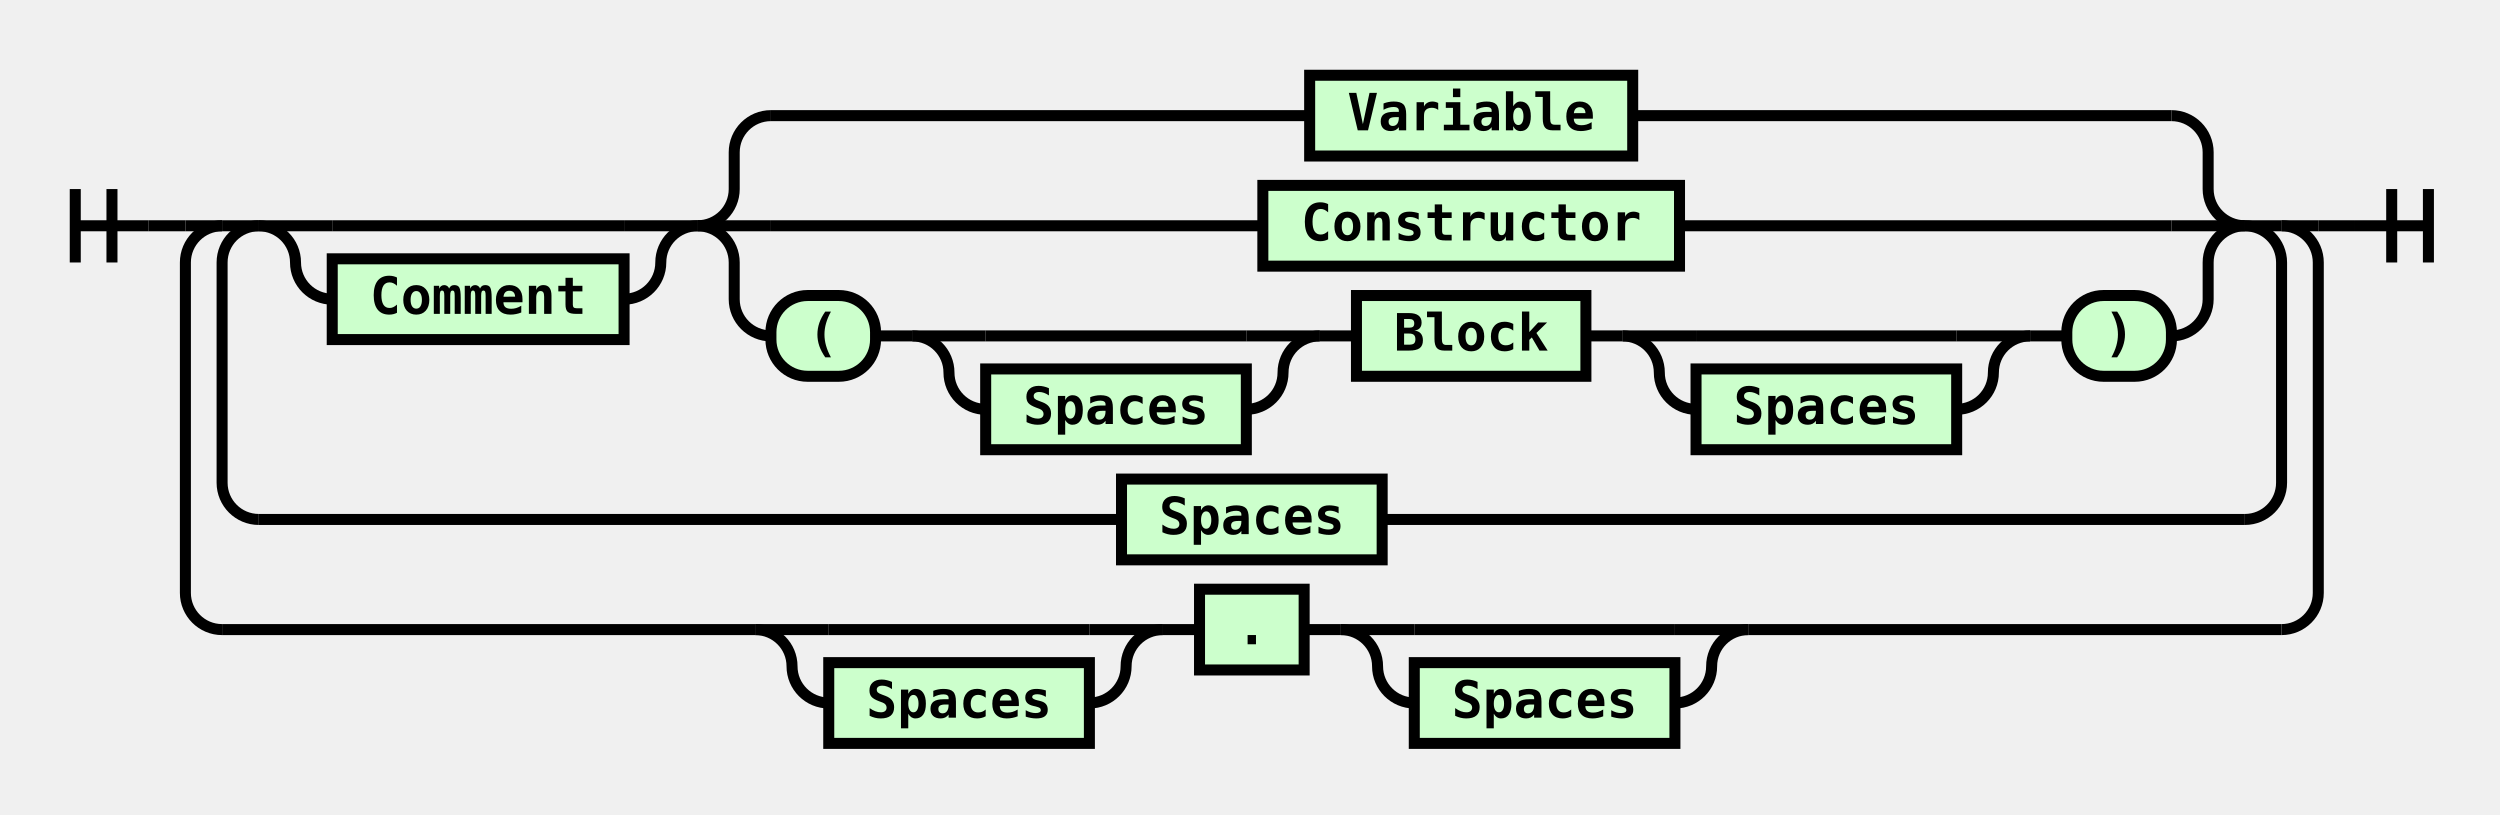
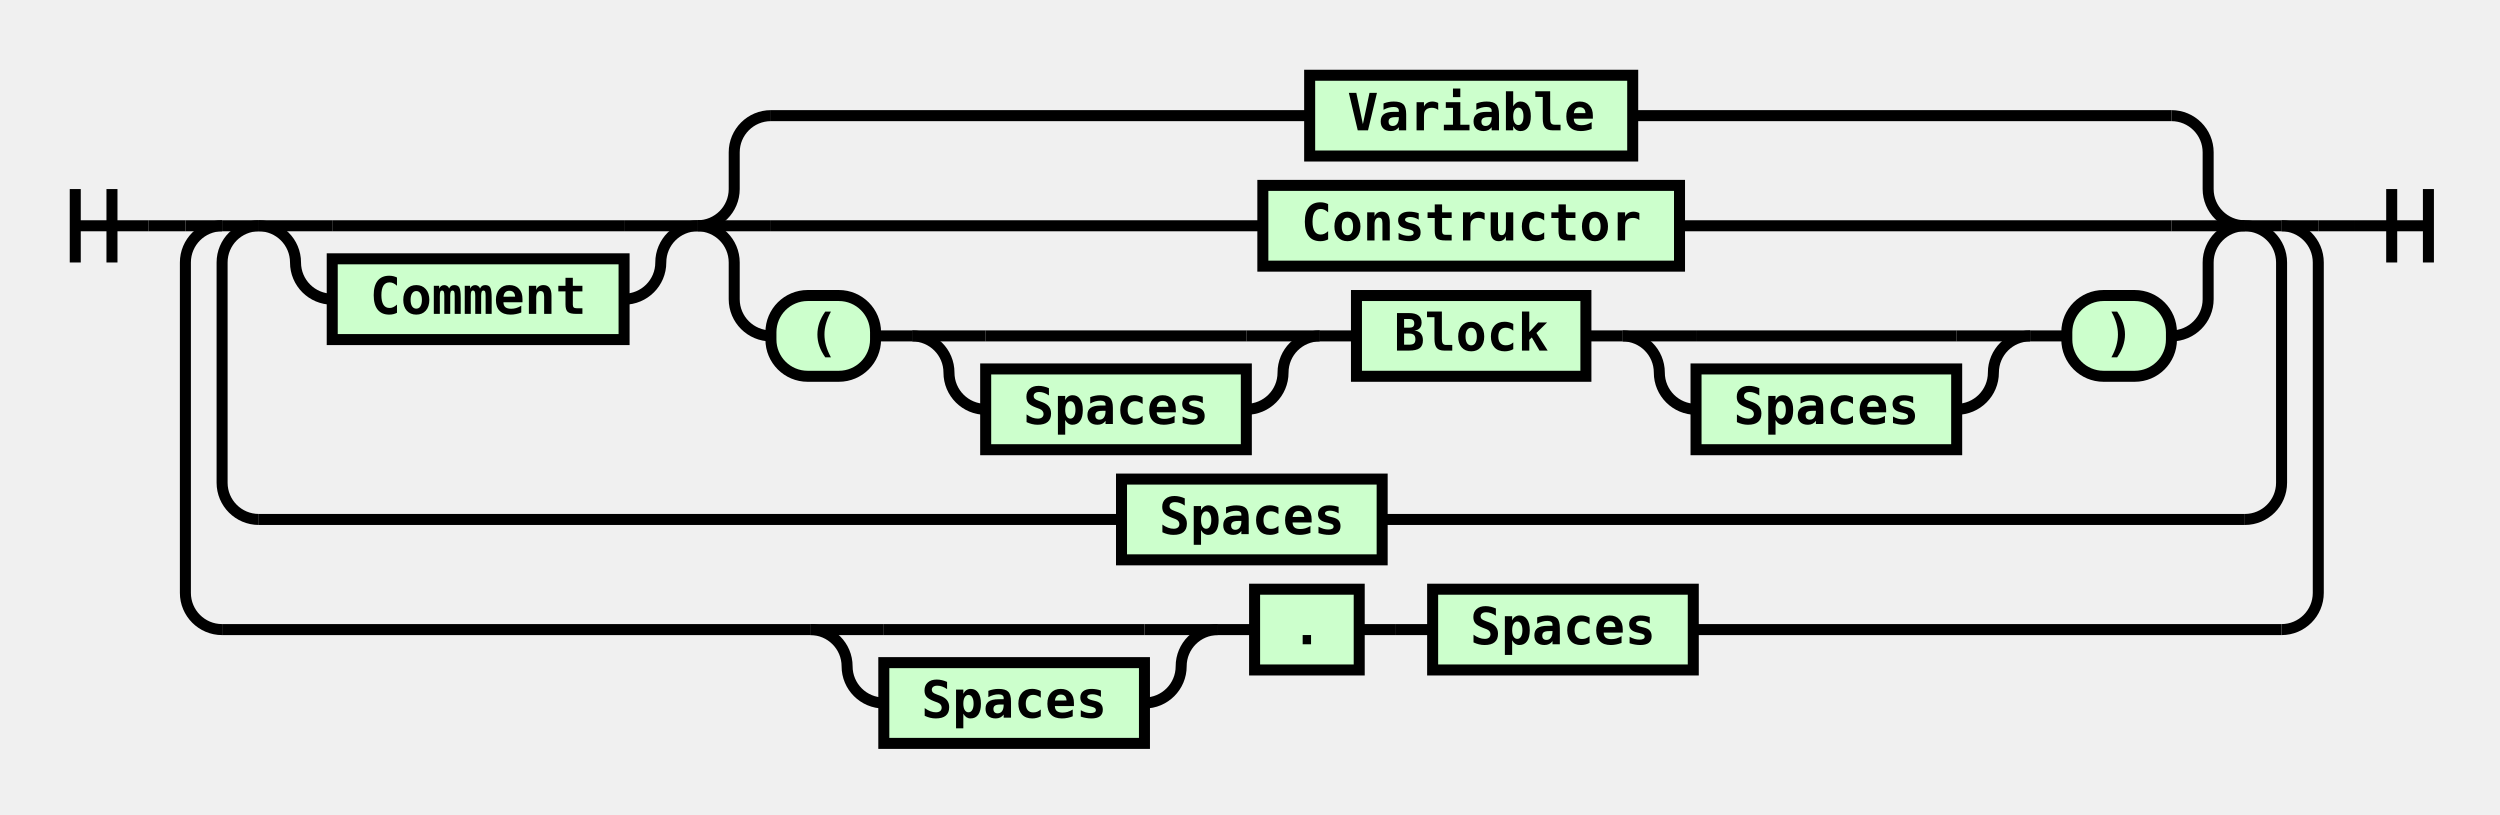
<svg xmlns="http://www.w3.org/2000/svg" class="railroad-diagram" width="681" height="222" viewBox="0 0 681 222">
  <g transform="translate(.5 .5)">
    <g>
      <path d="M20 51v20m10 -20v20m-10 -10h20" />
    </g>
    <path d="M40 61h10" />
    <g>
      <path d="M50 61h0" />
      <path d="M631 61h0" />
      <path d="M50 61h10" />
      <g>
        <path d="M60 61h0" />
        <path d="M621 61h0" />
        <path d="M60 61h10" />
        <g>
          <path d="M70 61h0" />
          <path d="M611 61h0" />
          <g>
            <path d="M70 61h0" />
            <path d="M189.5 61h0" />
            <path d="M70 61h20" />
            <g>
              <path d="M90 61h79.5" />
            </g>
            <path d="M169.5 61h20" />
            <path d="M70 61a10 10 0 0 1 10 10v0a10 10 0 0 0 10 10" />
            <g class="non-terminal ">
              <path d="M90 81h0" />
              <path d="M169.5 81h0" />
              <rect x="90" y="70" width="79.5" height="22" />
              <text x="129.75" y="85">Comment</text>
            </g>
            <path d="M169.5 81a10 10 0 0 0 10 -10v0a10 10 0 0 1 10 -10" />
          </g>
          <g>
            <path d="M189.5 61h0" />
            <path d="M611 61h0" />
            <path d="M189.5 61a10 10 0 0 0 10 -10v-10a10 10 0 0 1 10 -10" />
            <g class="non-terminal ">
              <path d="M209.5 31h146.75" />
              <path d="M444.25 31h146.75" />
              <rect x="356.25" y="20" width="88" height="22" />
              <text x="400.25" y="35">Variable</text>
            </g>
            <path d="M591 31a10 10 0 0 1 10 10v10a10 10 0 0 0 10 10" />
            <path d="M189.5 61h20" />
            <g class="non-terminal ">
              <path d="M209.5 61h134" />
              <path d="M457 61h134" />
              <rect x="343.5" y="50" width="113.5" height="22" />
              <text x="400.25" y="65">Constructor</text>
            </g>
            <path d="M591 61h20" />
            <path d="M189.5 61a10 10 0 0 1 10 10v10a10 10 0 0 0 10 10" />
            <g>
              <path d="M209.5 91h0" />
              <path d="M591 91h0" />
              <g class="terminal ">
                <path d="M209.5 91h0" />
                <path d="M238 91h0" />
                <rect x="209.5" y="80" width="28.5" height="22" rx="10" ry="10" />
                <text x="223.75" y="95">(</text>
              </g>
              <path d="M238 91h10" />
              <g>
                <path d="M248 91h0" />
                <path d="M359 91h0" />
                <path d="M248 91h20" />
                <g>
                  <path d="M268 91h71" />
                </g>
                <path d="M339 91h20" />
                <path d="M248 91a10 10 0 0 1 10 10v0a10 10 0 0 0 10 10" />
                <g class="non-terminal ">
                  <path d="M268 111h0" />
                  <path d="M339 111h0" />
                  <rect x="268" y="100" width="71" height="22" />
                  <text x="303.5" y="115">Spaces</text>
                </g>
                <path d="M339 111a10 10 0 0 0 10 -10v0a10 10 0 0 1 10 -10" />
              </g>
              <path d="M359 91h10" />
              <g class="non-terminal ">
                <path d="M369 91h0" />
                <path d="M431.5 91h0" />
                <rect x="369" y="80" width="62.5" height="22" />
                <text x="400.25" y="95">Block</text>
              </g>
              <path d="M431.5 91h10" />
              <g>
                <path d="M441.5 91h0" />
                <path d="M552.5 91h0" />
                <path d="M441.5 91h20" />
                <g>
                  <path d="M461.5 91h71" />
                </g>
                <path d="M532.5 91h20" />
                <path d="M441.5 91a10 10 0 0 1 10 10v0a10 10 0 0 0 10 10" />
                <g class="non-terminal ">
                  <path d="M461.5 111h0" />
                  <path d="M532.5 111h0" />
                  <rect x="461.5" y="100" width="71" height="22" />
                  <text x="497" y="115">Spaces</text>
                </g>
                <path d="M532.5 111a10 10 0 0 0 10 -10v0a10 10 0 0 1 10 -10" />
              </g>
              <path d="M552.5 91h10" />
              <g class="terminal ">
                <path d="M562.5 91h0" />
                <path d="M591 91h0" />
                <rect x="562.5" y="80" width="28.5" height="22" rx="10" ry="10" />
                <text x="576.75" y="95">)</text>
              </g>
            </g>
            <path d="M591 91a10 10 0 0 0 10 -10v-10a10 10 0 0 1 10 -10" />
          </g>
        </g>
        <path d="M611 61h10" />
        <path d="M70 61a10 10 0 0 0 -10 10v60a10 10 0 0 0 10 10" />
        <g class="non-terminal ">
          <path d="M70 141h235" />
          <path d="M376 141h235" />
          <rect x="305" y="130" width="71" height="22" />
          <text x="340.5" y="145">Spaces</text>
        </g>
        <path d="M611 141a10 10 0 0 0 10 -10v-60a10 10 0 0 0 -10 -10" />
      </g>
      <path d="M621 61h10" />
      <path d="M60 61a10 10 0 0 0 -10 10v90a10 10 0 0 0 10 10" />
      <g>
-         <path d="M60 171h145.25" />
-         <path d="M475.75 171h145.25" />
+         <path d="M60 171h160.25" />
+         <path d="M460.75 171h160.25" />
        <g>
-           <path d="M205.25 171h0" />
-           <path d="M316.25 171h0" />
-           <path d="M205.25 171h20" />
+           <path d="M220.25 171h0" />
+           <path d="M331.25 171h0" />
+           <path d="M220.25 171h20" />
          <g>
-             <path d="M225.25 171h71" />
-           </g>
-           <path d="M296.25 171h20" />
-           <path d="M205.25 171a10 10 0 0 1 10 10v0a10 10 0 0 0 10 10" />
+             <path d="M240.25 171h71" />
+           </g>
+           <path d="M311.25 171h20" />
+           <path d="M220.25 171a10 10 0 0 1 10 10v0a10 10 0 0 0 10 10" />
          <g class="non-terminal ">
-             <path d="M225.25 191h0" />
-             <path d="M296.25 191h0" />
-             <rect x="225.25" y="180" width="71" height="22" />
-             <text x="260.75" y="195">Spaces</text>
-           </g>
-           <path d="M296.25 191a10 10 0 0 0 10 -10v0a10 10 0 0 1 10 -10" />
-         </g>
-         <path d="M316.25 171h10" />
+             <path d="M240.25 191h0" />
+             <path d="M311.25 191h0" />
+             <rect x="240.25" y="180" width="71" height="22" />
+             <text x="275.75" y="195">Spaces</text>
+           </g>
+           <path d="M311.25 191a10 10 0 0 0 10 -10v0a10 10 0 0 1 10 -10" />
+         </g>
+         <path d="M331.25 171h10" />
        <g class="non-terminal ">
-           <path d="M326.25 171h0" />
-           <path d="M354.75 171h0" />
-           <rect x="326.25" y="160" width="28.5" height="22" />
-           <text x="340.5" y="175">.</text>
-         </g>
-         <path d="M354.75 171h10" />
-         <g>
-           <path d="M364.75 171h0" />
-           <path d="M475.75 171h0" />
-           <path d="M364.75 171h20" />
-           <g>
-             <path d="M384.75 171h71" />
-           </g>
-           <path d="M455.75 171h20" />
-           <path d="M364.75 171a10 10 0 0 1 10 10v0a10 10 0 0 0 10 10" />
-           <g class="non-terminal ">
-             <path d="M384.75 191h0" />
-             <path d="M455.75 191h0" />
-             <rect x="384.75" y="180" width="71" height="22" />
-             <text x="420.25" y="195">Spaces</text>
-           </g>
-           <path d="M455.75 191a10 10 0 0 0 10 -10v0a10 10 0 0 1 10 -10" />
+           <path d="M341.25 171h0" />
+           <path d="M369.75 171h0" />
+           <rect x="341.25" y="160" width="28.5" height="22" />
+           <text x="355.5" y="175">.</text>
+         </g>
+         <path d="M369.75 171h10" />
+         <path d="M379.75 171h10" />
+         <g class="non-terminal ">
+           <path d="M389.75 171h0" />
+           <path d="M460.75 171h0" />
+           <rect x="389.75" y="160" width="71" height="22" />
+           <text x="425.25" y="175">Spaces</text>
        </g>
      </g>
      <path d="M621 171a10 10 0 0 0 10 -10v-90a10 10 0 0 0 -10 -10" />
    </g>
    <path d="M631 61h10" />
    <path d="M 641 61 h 20 m -10 -10 v 20 m 10 -20 v 20" />
  </g>
  <style>
	svg {
		background-color: hsl(30,20%,95%);
	}
	path {
		stroke-width: 3;
		stroke: black;
		fill: rgba(0,0,0,0);
	}
	text {
		font: bold 14px monospace;
		text-anchor: middle;
		white-space: pre;
	}
	text.diagram-text {
		font-size: 12px;
	}
	text.diagram-arrow {
		font-size: 16px;
	}
	text.label {
		text-anchor: start;
	}
	text.comment {
		font: italic 12px monospace;
	}
	g.non-terminal text {
		/*font-style: italic;*/
	}
	rect {
		stroke-width: 3;
		stroke: black;
		fill: hsl(120,100%,90%);
	}
	rect.group-box {
		stroke: gray;
		stroke-dasharray: 10 5;
		fill: none;
	}
	path.diagram-text {
		stroke-width: 3;
		stroke: black;
		fill: white;
		cursor: help;
	}
	g.diagram-text:hover path.diagram-text {
		fill: #eee;
	}</style>
</svg>
